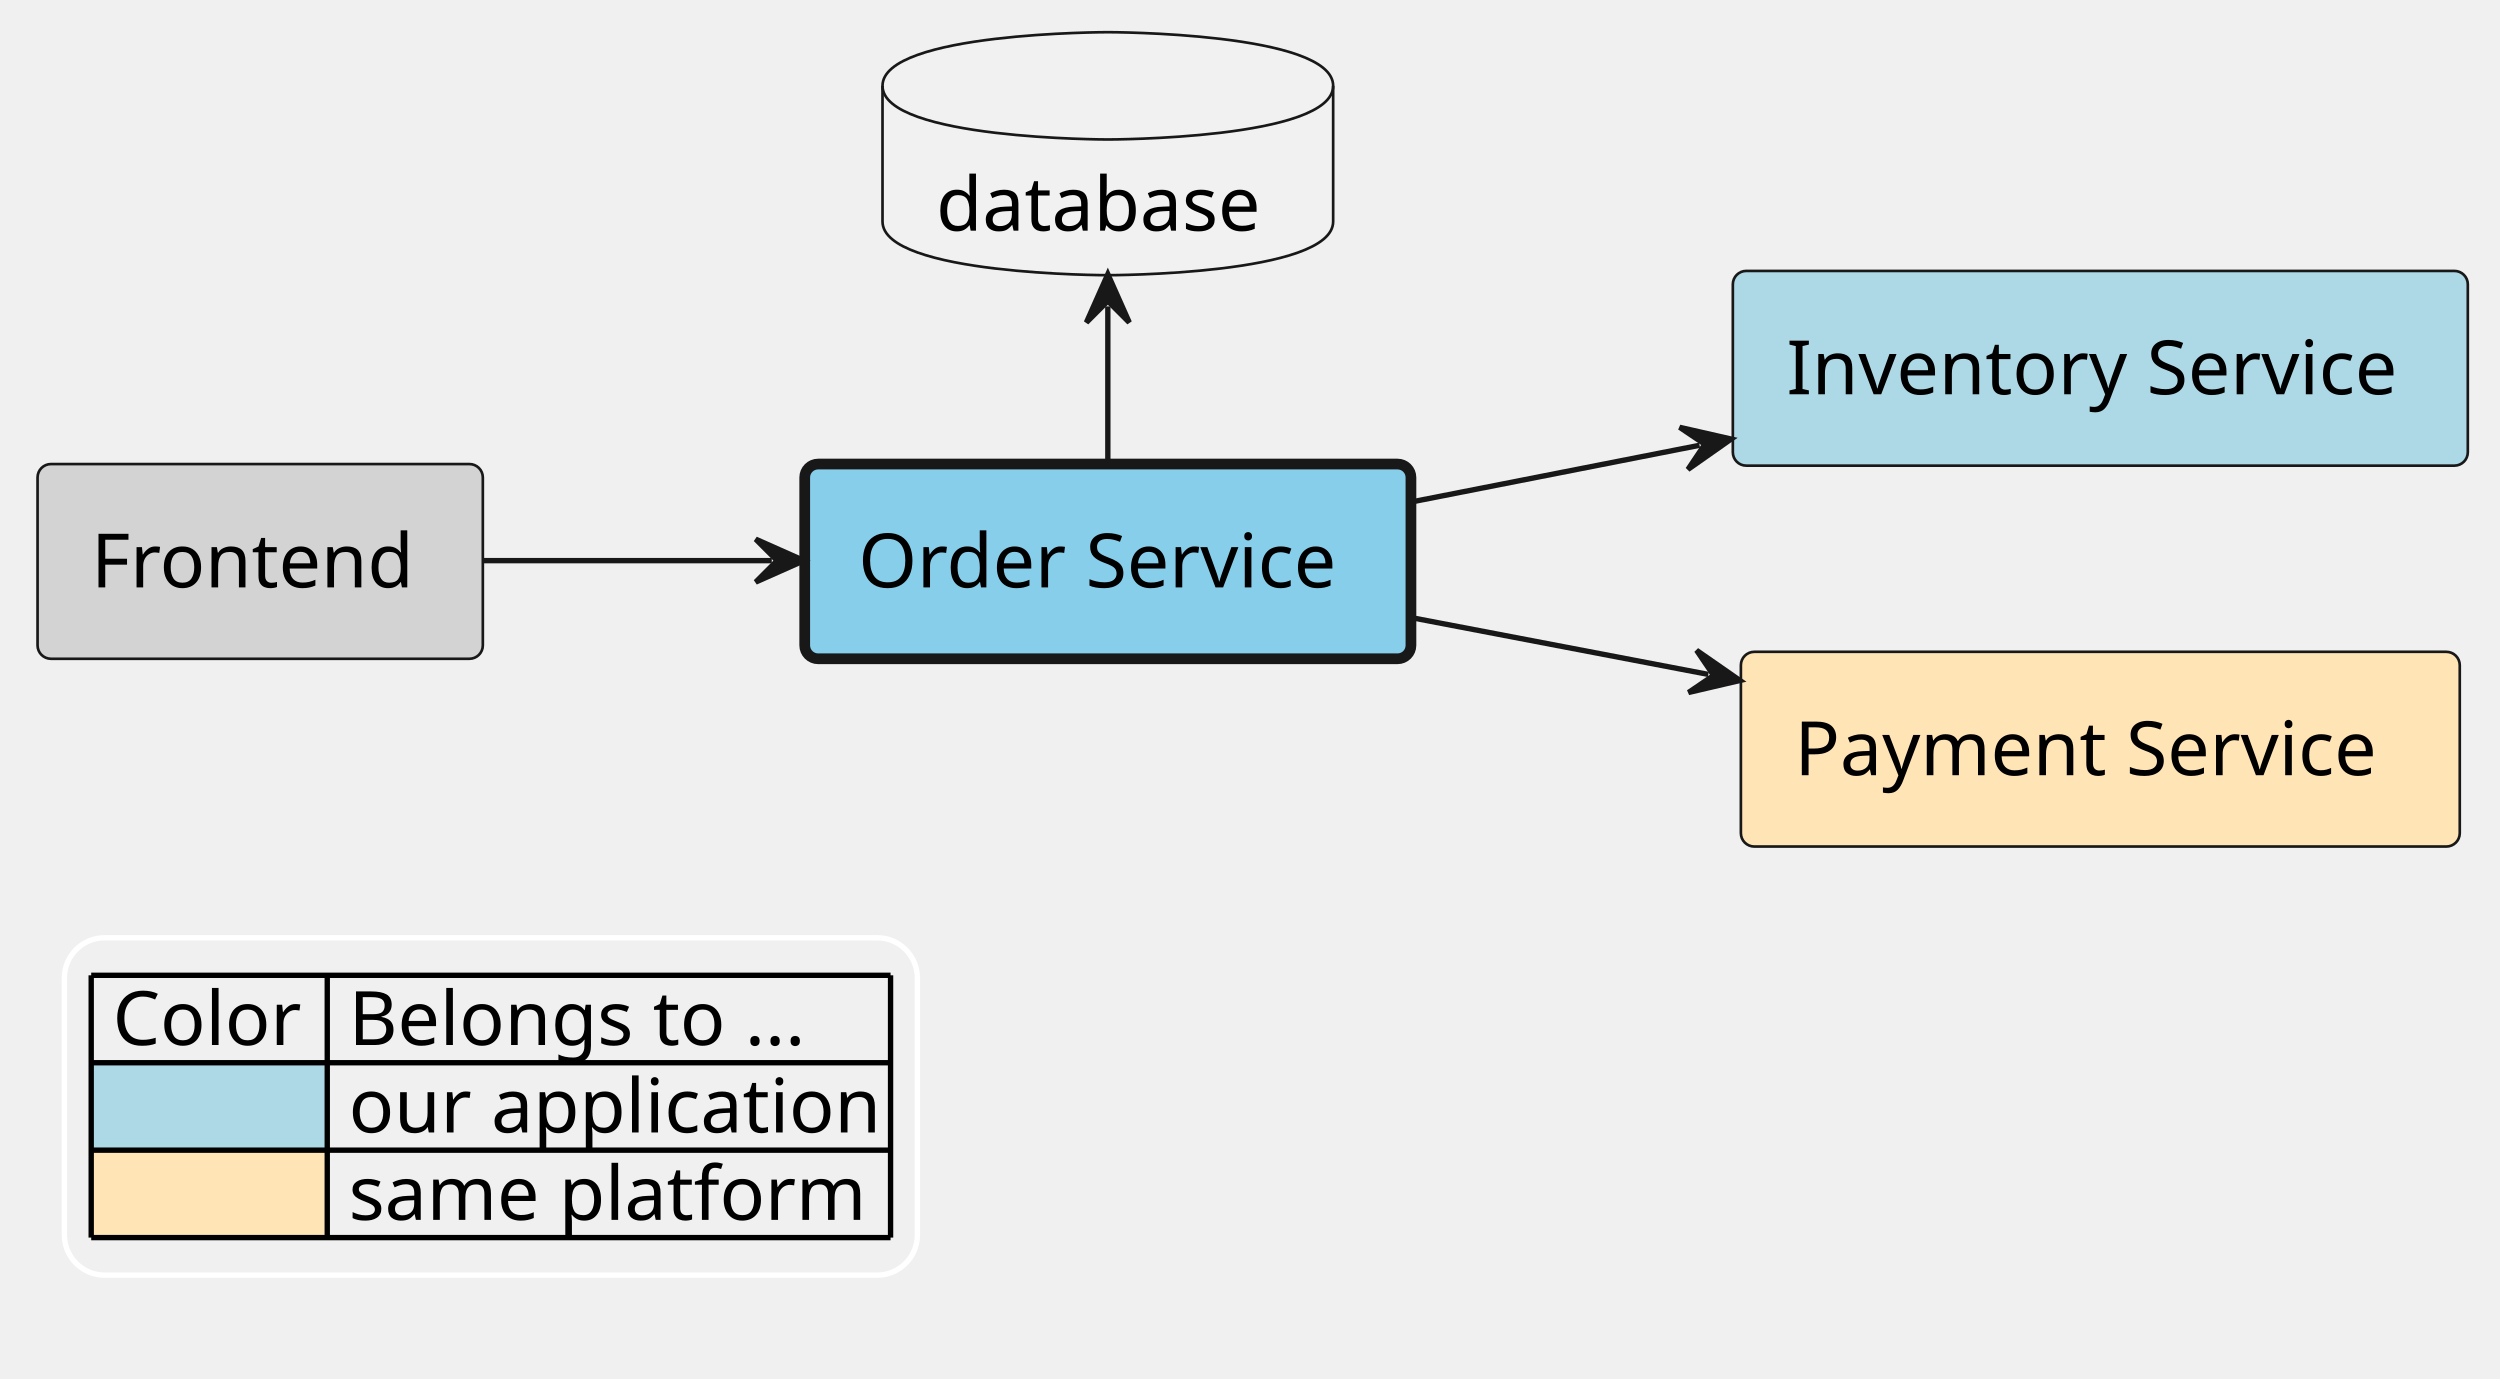
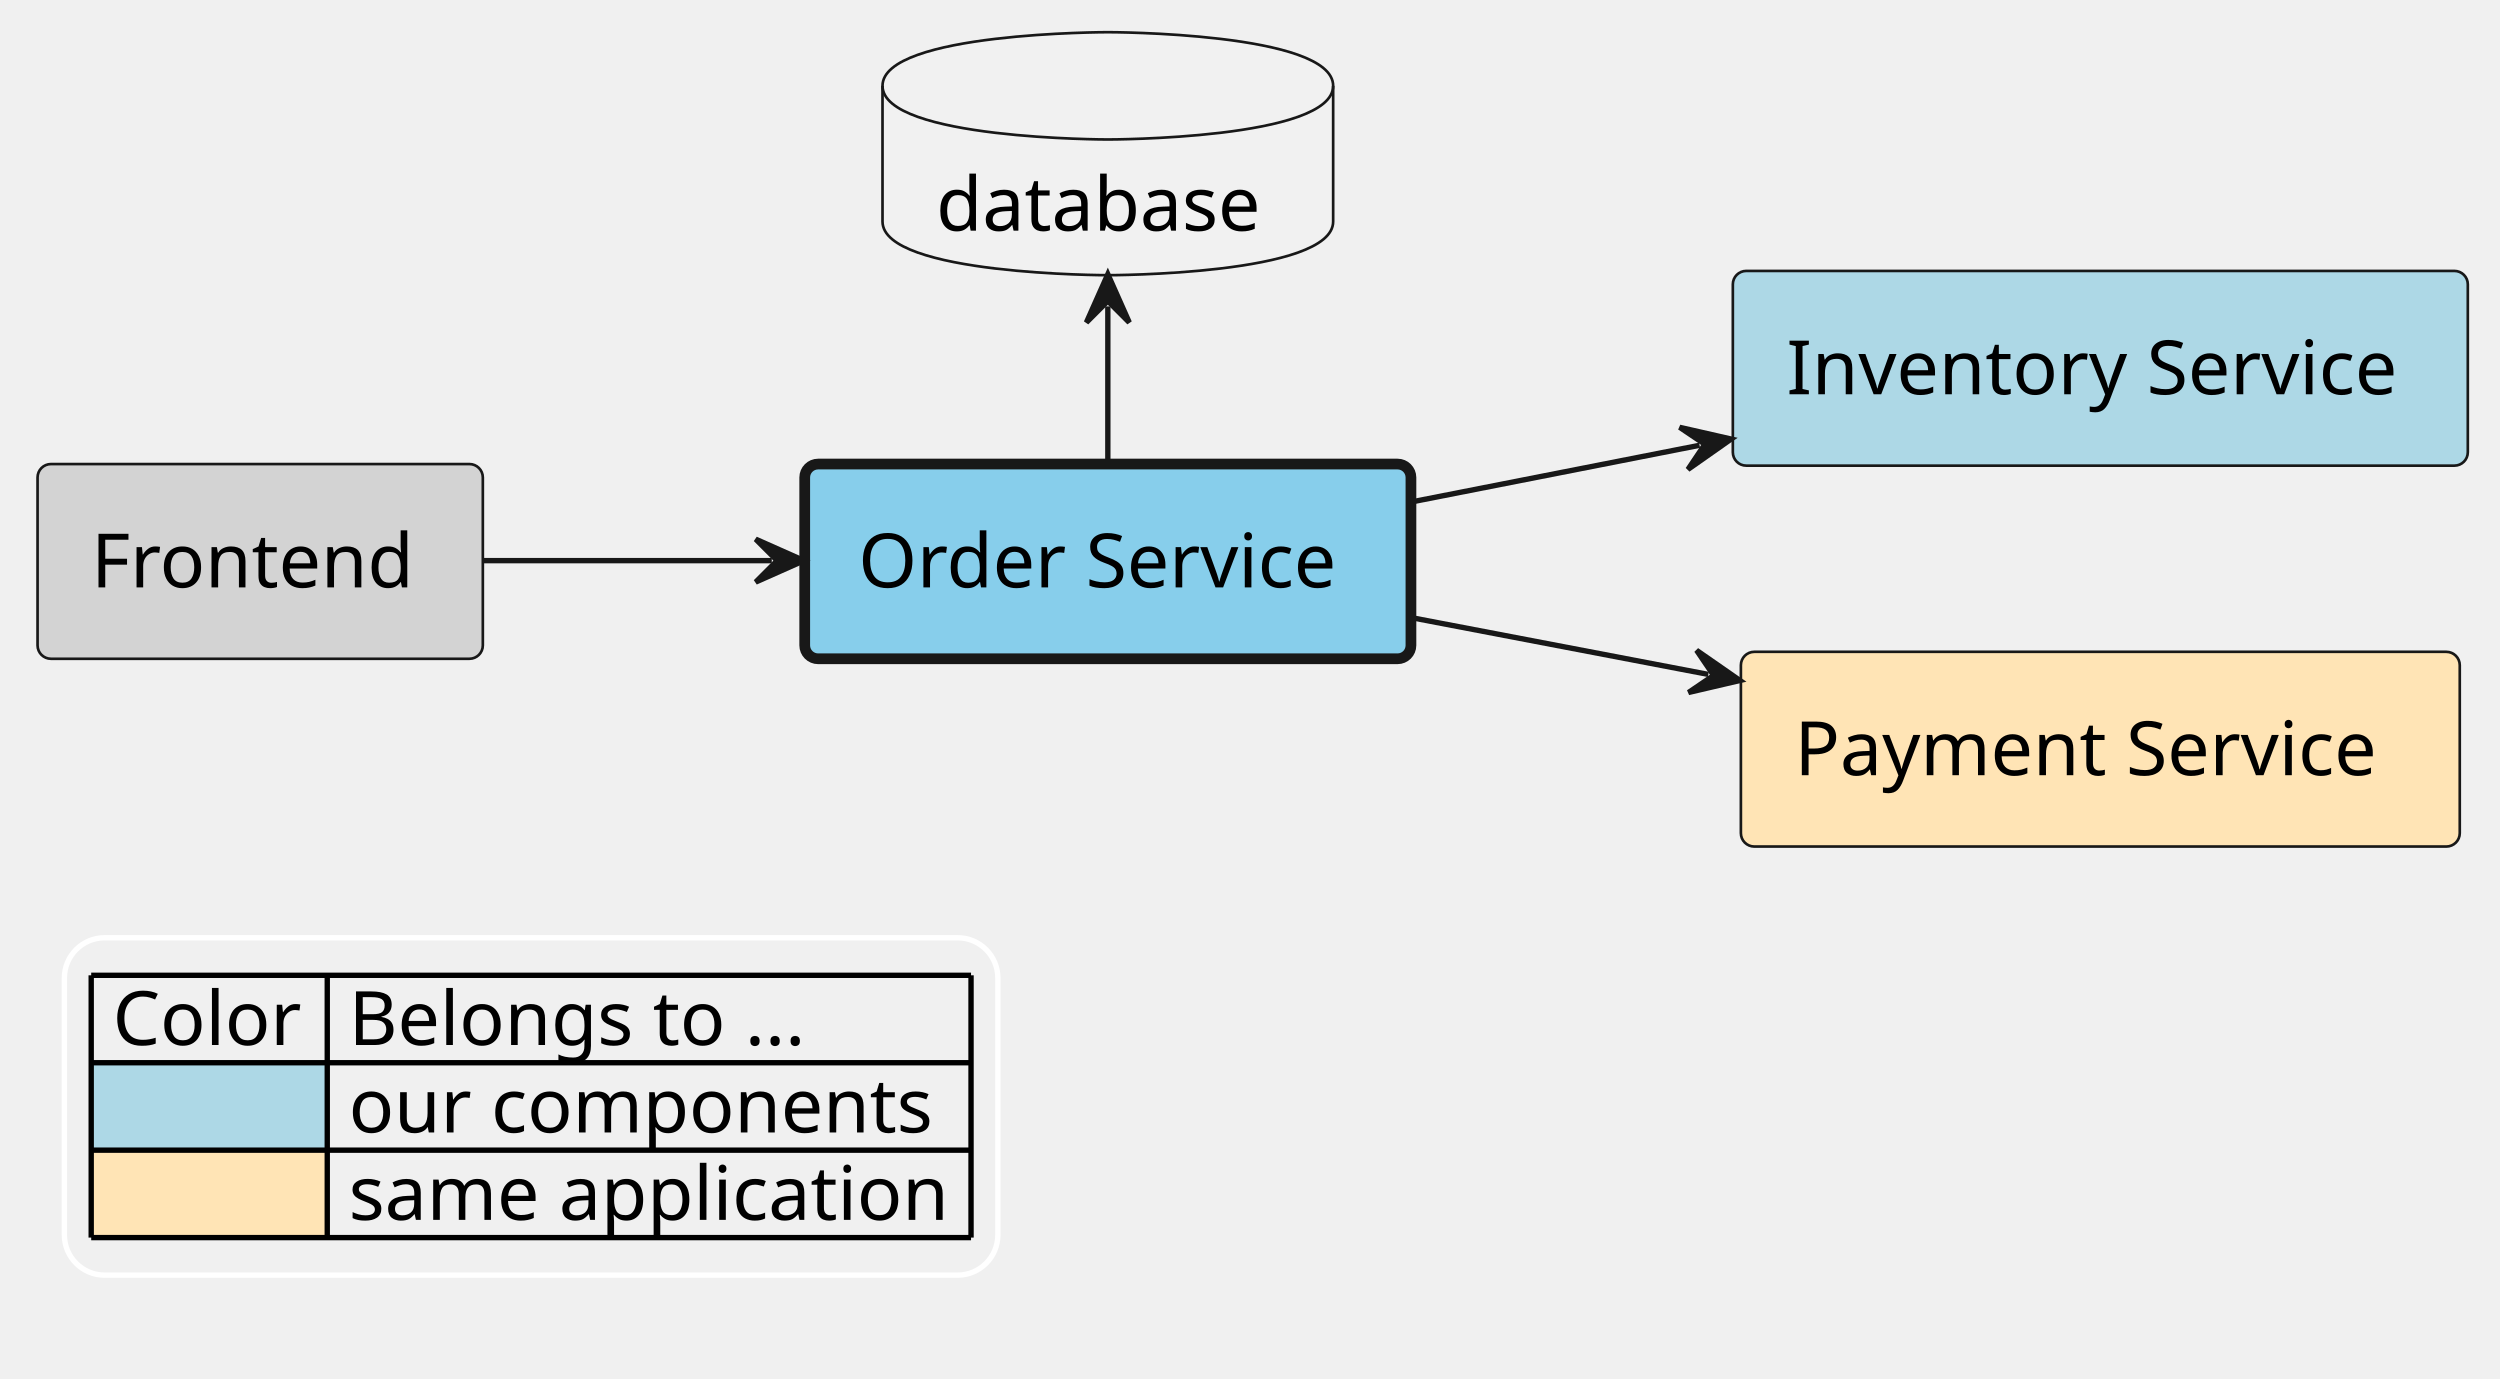
<svg xmlns="http://www.w3.org/2000/svg" contentStyleType="text/css" height="514px" preserveAspectRatio="none" style="width:932px;height:514px;background:#FFFFFF;" version="1.1" viewBox="0 0 932 514" width="932px" zoomAndPan="magnify">
  <defs />
  <g>
    <g id="elem_platform__application__frontend">
      <rect fill="#D3D3D3" height="72.594" rx="5" ry="5" style="stroke:#181818;stroke-width:1.0;" width="166" x="14" y="173" />
      <text fill="#000000" font-family="sans-serif" font-size="28" lengthAdjust="spacing" textLength="126" x="34" y="218.99">Frontend</text>
    </g>
    <g id="elem_platform__application__order_service">
      <rect fill="#87CEEB" height="72.594" rx="5" ry="5" style="stroke:#181818;stroke-width:4.0;" width="226" x="300" y="173" />
      <text fill="#000000" font-family="sans-serif" font-size="28" lengthAdjust="spacing" textLength="186" x="320" y="218.99">Order Service</text>
    </g>
    <g id="elem_platform__application__order_database">
      <path d="M329,32 C329,12 413,12 413,12 C413,12 497,12 497,32 L497,82.594 C497,102.594 413,102.594 413,102.594 C413,102.594 329,102.594 329,82.594 L329,32 " fill="#F1F1F1" style="stroke:#181818;stroke-width:1.0;" />
      <path d="M329,32 C329,52 413,52 413,52 C413,52 497,52 497,32 " fill="none" style="stroke:#181818;stroke-width:1.0;" />
      <text fill="#000000" font-family="sans-serif" font-size="28" lengthAdjust="spacing" textLength="128" x="349" y="85.99">database</text>
    </g>
    <g id="elem_platform__application__inventory_service">
      <rect fill="#ADD8E6" height="72.594" rx="5" ry="5" style="stroke:#181818;stroke-width:1.0;" width="274" x="646" y="101" />
      <text fill="#000000" font-family="sans-serif" font-size="28" lengthAdjust="spacing" textLength="234" x="666" y="146.99">Inventory Service</text>
    </g>
    <g id="elem_platform__payment_service">
      <rect fill="#FFE4B5" height="72.594" rx="5" ry="5" style="stroke:#181818;stroke-width:1.0;" width="268" x="649" y="243" />
      <text fill="#000000" font-family="sans-serif" font-size="28" lengthAdjust="spacing" textLength="228" x="669" y="288.99">Payment Service</text>
    </g>
    <g id="link_platform__application__frontend_platform__application__order_service">
      <path d="M180.16,209 C216.64,209 248.26,209 287.72,209 " fill="none" id="platform__application__frontend-to-platform__application__order_service" style="stroke:#181818;stroke-width:2.0;" />
      <polygon fill="#181818" points="299.72,209,281.72,201,289.72,209,281.72,217,299.72,209" style="stroke:#181818;stroke-width:2.0;" />
    </g>
    <g id="link_platform__application__order_database_platform__application__order_service">
      <path d="M413,114.22 C413,137.74 413,149.26 413,172.78 " fill="none" id="platform__application__order_database-backto-platform__application__order_service" style="stroke:#181818;stroke-width:2.0;" />
      <polygon fill="#181818" points="413,102.22,405,120.22,413,112.22,421,120.22,413,102.22" style="stroke:#181818;stroke-width:2.0;" />
    </g>
    <g id="link_platform__application__order_service_platform__application__inventory_service">
      <path d="M526.8,187 C564.22,179.64 594.566,173.676 633.606,165.996 " fill="none" id="platform__application__order_service-to-platform__application__inventory_service" style="stroke:#181818;stroke-width:2.0;" />
      <polygon fill="#181818" points="645.38,163.68,626.174,159.305,635.568,165.61,629.263,175.004,645.38,163.68" style="stroke:#181818;stroke-width:2.0;" />
    </g>
    <g id="link_platform__application__order_service_platform__payment_service">
      <path d="M526.8,230.38 C565.28,237.74 596.934,243.785 636.874,251.425 " fill="none" id="platform__application__order_service-to-platform__payment_service" style="stroke:#181818;stroke-width:2.0;" />
      <polygon fill="#181818" points="648.66,253.68,632.484,242.441,638.838,251.801,629.477,258.156,648.66,253.68" style="stroke:#181818;stroke-width:2.0;" />
    </g>
-     <rect fill="none" height="125.781" id="_legend" rx="15" ry="15" style="stroke:#FFFFFF;stroke-width:2.0;" width="318" x="24" y="349.594" />
+     <rect fill="none" height="125.781" id="_legend" rx="15" ry="15" style="stroke:#FFFFFF;stroke-width:2.0;" width="348" x="24" y="349.594" />
    <text fill="#000000" font-family="sans-serif" font-size="28" lengthAdjust="spacing" textLength="72" x="42" y="389.584">Color</text>
    <text fill="#000000" font-family="sans-serif" font-size="28" lengthAdjust="spacing" textLength="182" x="130" y="389.584">Belongs to ...</text>
    <rect fill="#ADD8E6" height="32.594" style="stroke:none;stroke-width:2.0;" width="88" x="34" y="396.188" />
    <text fill="#000000" font-family="sans-serif" font-size="28" lengthAdjust="spacing" textLength="8" x="34" y="422.178"> </text>
-     <text fill="#000000" font-family="sans-serif" font-size="28" lengthAdjust="spacing" textLength="202" x="130" y="422.178">our application</text>
+     <text fill="#000000" font-family="sans-serif" font-size="28" lengthAdjust="spacing" textLength="230" x="130" y="422.178">our components</text>
    <rect fill="#FFE4B5" height="32.594" style="stroke:none;stroke-width:2.0;" width="88" x="34" y="428.781" />
    <text fill="#000000" font-family="sans-serif" font-size="28" lengthAdjust="spacing" textLength="8" x="34" y="454.772"> </text>
-     <text fill="#000000" font-family="sans-serif" font-size="28" lengthAdjust="spacing" textLength="196" x="130" y="454.772">same platform</text>
-     <line style="stroke:#000000;stroke-width:2.0;" x1="34" x2="332" y1="363.594" y2="363.594" />
-     <line style="stroke:#000000;stroke-width:2.0;" x1="34" x2="332" y1="396.188" y2="396.188" />
-     <line style="stroke:#000000;stroke-width:2.0;" x1="34" x2="332" y1="428.781" y2="428.781" />
-     <line style="stroke:#000000;stroke-width:2.0;" x1="34" x2="332" y1="461.375" y2="461.375" />
+     <text fill="#000000" font-family="sans-serif" font-size="28" lengthAdjust="spacing" textLength="232" x="130" y="454.772">same application</text>
+     <line style="stroke:#000000;stroke-width:2.0;" x1="34" x2="362" y1="363.594" y2="363.594" />
+     <line style="stroke:#000000;stroke-width:2.0;" x1="34" x2="362" y1="396.188" y2="396.188" />
+     <line style="stroke:#000000;stroke-width:2.0;" x1="34" x2="362" y1="428.781" y2="428.781" />
+     <line style="stroke:#000000;stroke-width:2.0;" x1="34" x2="362" y1="461.375" y2="461.375" />
    <line style="stroke:#000000;stroke-width:2.0;" x1="34" x2="34" y1="363.594" y2="461.375" />
    <line style="stroke:#000000;stroke-width:2.0;" x1="122" x2="122" y1="363.594" y2="461.375" />
-     <line style="stroke:#000000;stroke-width:2.0;" x1="332" x2="332" y1="363.594" y2="461.375" />
+     <line style="stroke:#000000;stroke-width:2.0;" x1="362" x2="362" y1="363.594" y2="461.375" />
  </g>
</svg>
